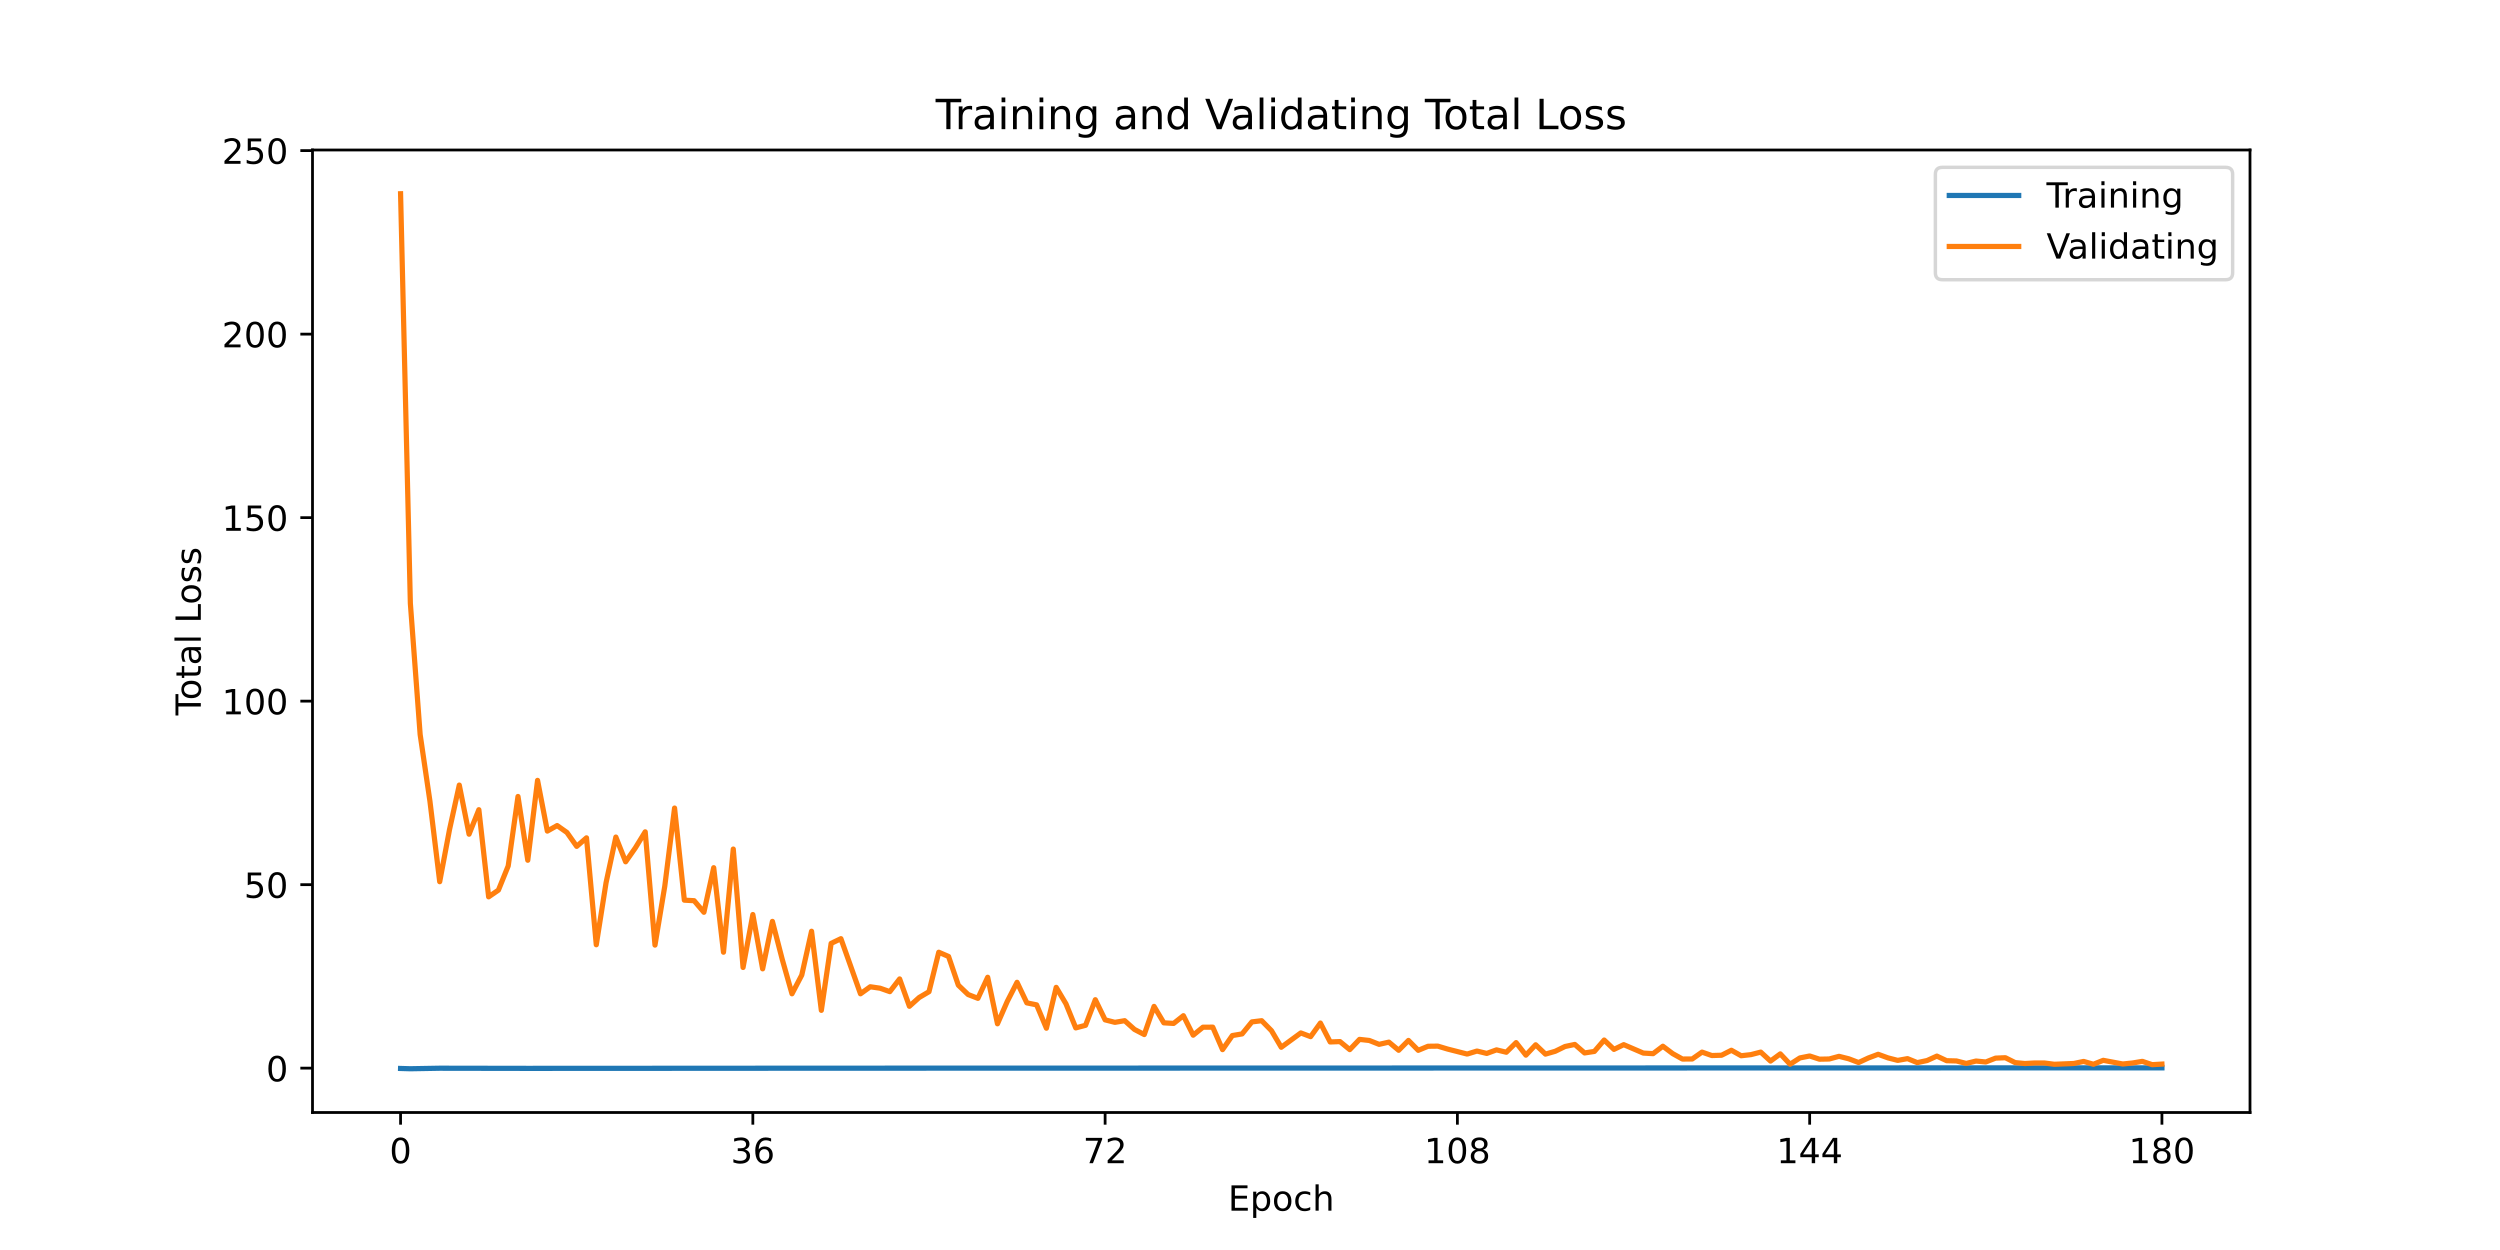
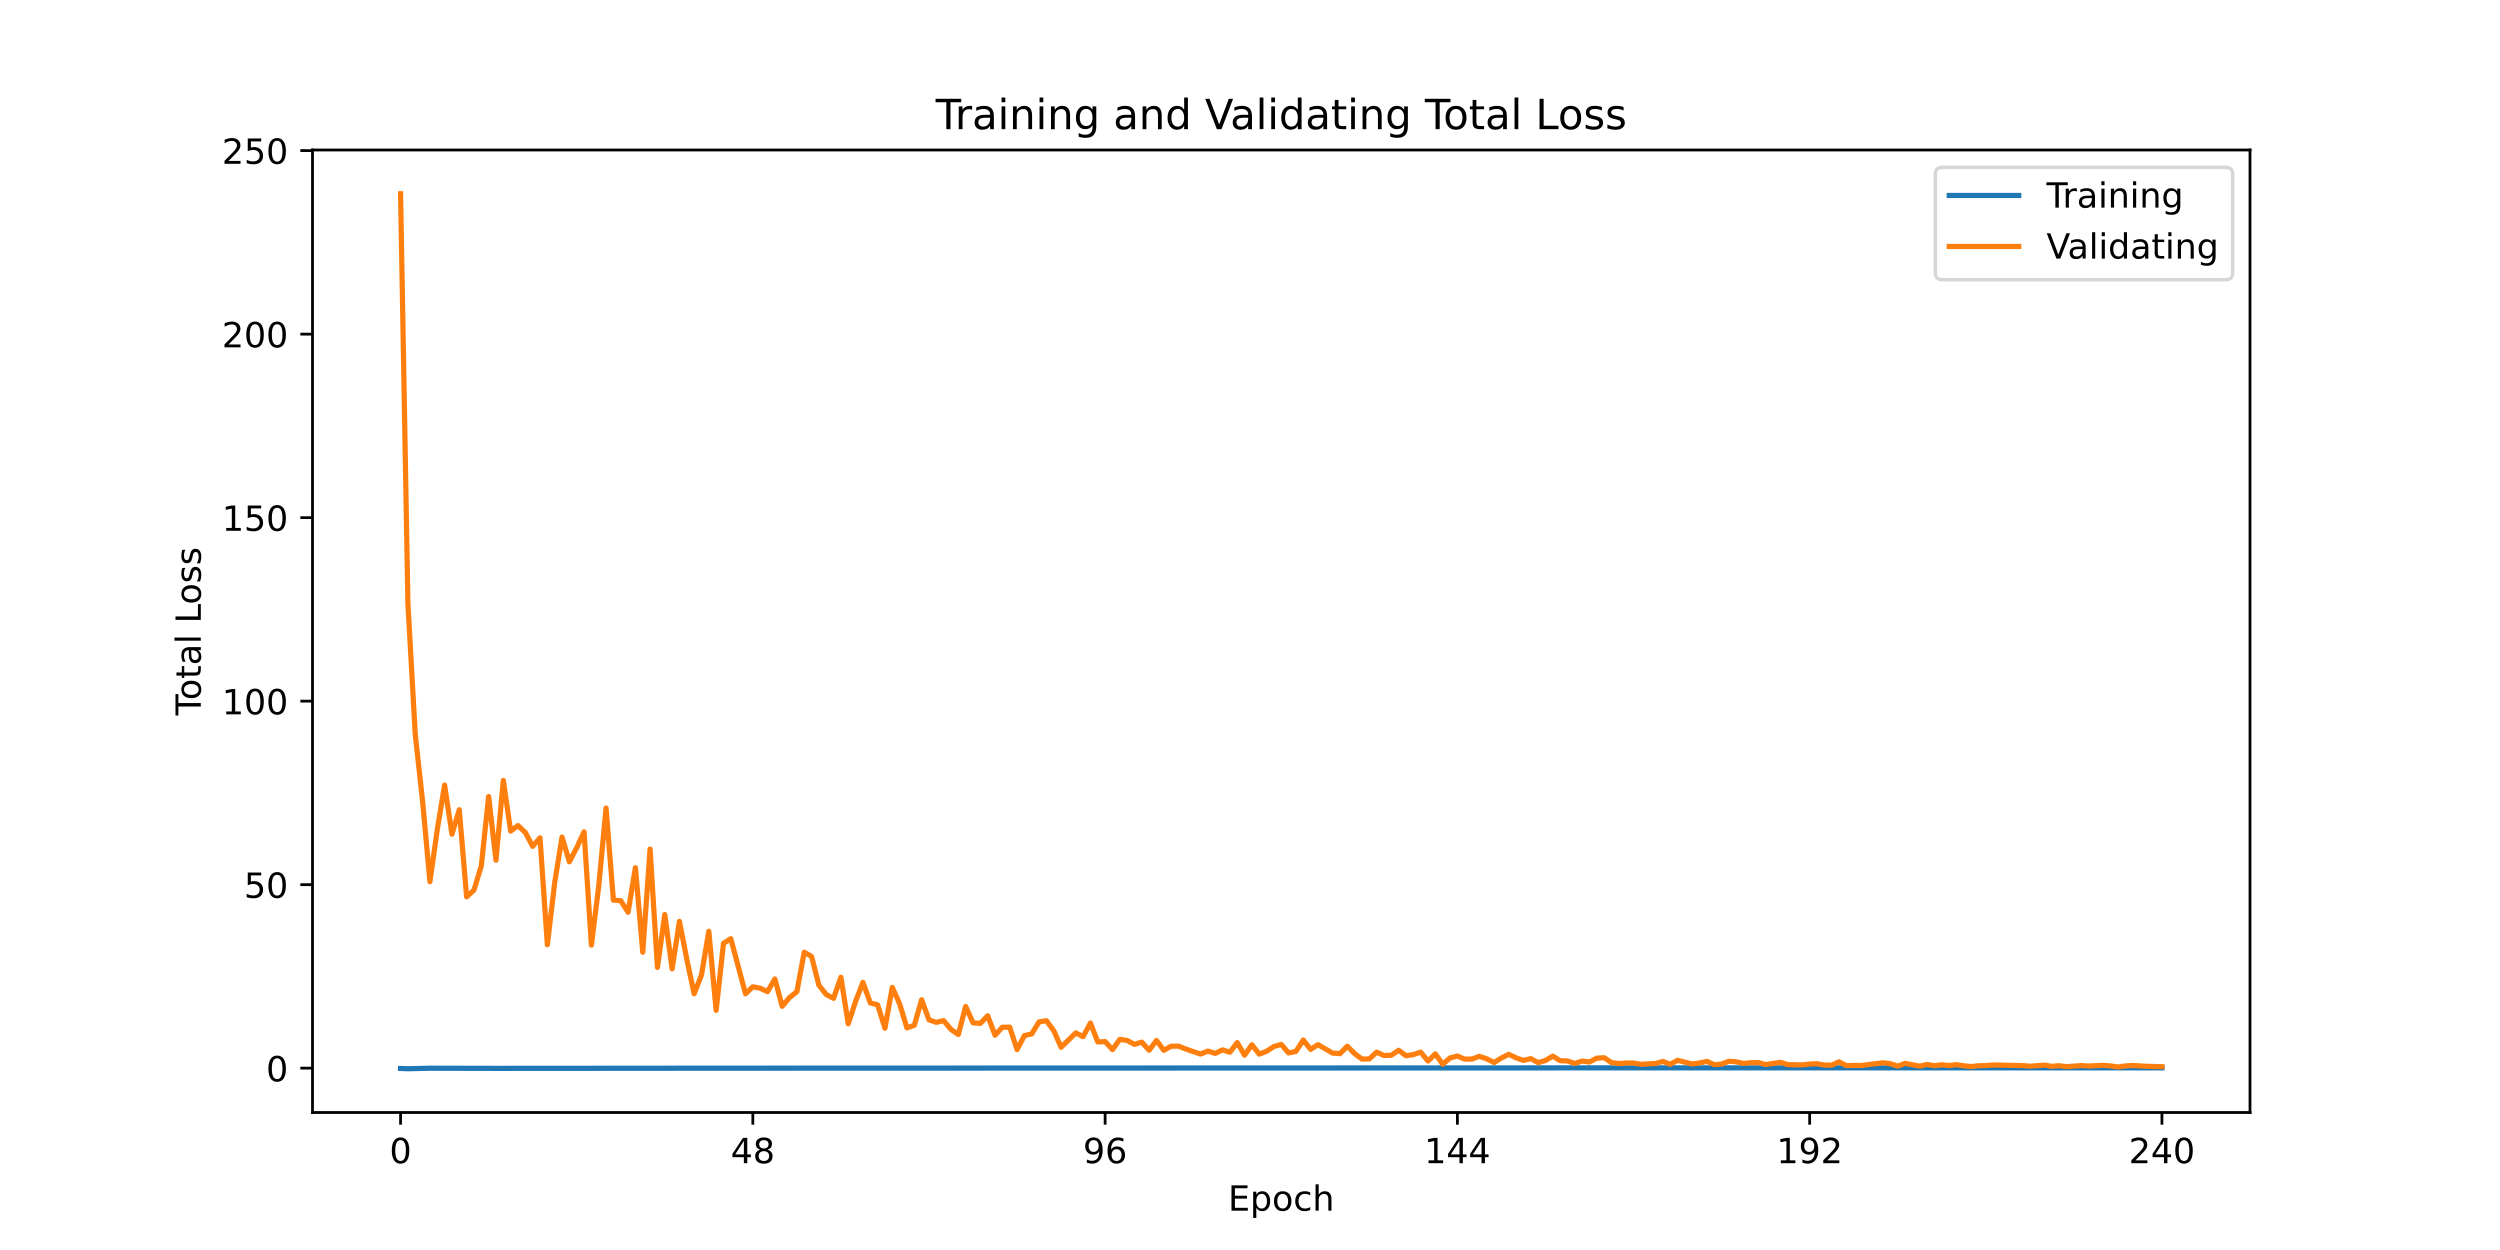
<svg xmlns="http://www.w3.org/2000/svg" xmlns:xlink="http://www.w3.org/1999/xlink" width="720pt" height="360pt" viewBox="0 0 720 360" version="1.1">
  <defs>
    <style type="text/css">*{stroke-linejoin: round; stroke-linecap: butt}</style>
  </defs>
  <g id="figure_1">
    <g id="patch_1">
      <path d="M 0 360  L 720 360  L 720 0  L 0 0  z " style="fill: #ffffff" />
    </g>
    <g id="axes_1">
      <g id="patch_2">
        <path d="M 90 320.4  L 648 320.4  L 648 43.2  L 90 43.2  z " style="fill: #ffffff" />
      </g>
      <g id="matplotlib.axis_1">
        <g id="xtick_1">
          <g id="line2d_1">
            <defs>
-               <path id="mcb77b48386" d="M 0 0  L 0 3.5  " style="stroke: #000000; stroke-width: 0.8" />
+               <path id="m943aab67e3" d="M 0 0  L 0 3.5  " style="stroke: #000000; stroke-width: 0.8" />
            </defs>
            <g>
-               <use xlink:href="#mcb77b48386" x="115.364" y="320.4" style="stroke: #000000; stroke-width: 0.8" />
+               <use xlink:href="#m943aab67e3" x="115.364" y="320.4" style="stroke: #000000; stroke-width: 0.8" />
            </g>
          </g>
          <g id="text_1">
            <g transform="translate(112.1824 334.9984) scale(0.1 -0.1)">
              <defs>
                <path id="DejaVuSans-30" d="M 2034 4250  Q 1547 4250 1301 3770  Q 1056 3291 1056 2328  Q 1056 1369 1301 889  Q 1547 409 2034 409  Q 2525 409 2770 889  Q 3016 1369 3016 2328  Q 3016 3291 2770 3770  Q 2525 4250 2034 4250  z M 2034 4750  Q 2819 4750 3233 4129  Q 3647 3509 3647 2328  Q 3647 1150 3233 529  Q 2819 -91 2034 -91  Q 1250 -91 836 529  Q 422 1150 422 2328  Q 422 3509 836 4129  Q 1250 4750 2034 4750  z " transform="scale(0.015625)" />
              </defs>
              <use xlink:href="#DejaVuSans-30" />
            </g>
          </g>
        </g>
        <g id="xtick_2">
          <g id="line2d_2">
            <g>
-               <use xlink:href="#mcb77b48386" x="216.818" y="320.4" style="stroke: #000000; stroke-width: 0.8" />
+               <use xlink:href="#m943aab67e3" x="216.818" y="320.4" style="stroke: #000000; stroke-width: 0.8" />
            </g>
          </g>
          <g id="text_2">
            <g transform="translate(210.4557 334.9984) scale(0.1 -0.1)">
              <defs>
-                 <path id="DejaVuSans-33" d="M 2597 2516  Q 3050 2419 3304 2112  Q 3559 1806 3559 1356  Q 3559 666 3084 287  Q 2609 -91 1734 -91  Q 1441 -91 1130 -33  Q 819 25 488 141  L 488 750  Q 750 597 1062 519  Q 1375 441 1716 441  Q 2309 441 2620 675  Q 2931 909 2931 1356  Q 2931 1769 2642 2001  Q 2353 2234 1838 2234  L 1294 2234  L 1294 2753  L 1863 2753  Q 2328 2753 2575 2939  Q 2822 3125 2822 3475  Q 2822 3834 2567 4026  Q 2313 4219 1838 4219  Q 1578 4219 1281 4162  Q 984 4106 628 3988  L 628 4550  Q 988 4650 1302 4700  Q 1616 4750 1894 4750  Q 2613 4750 3031 4423  Q 3450 4097 3450 3541  Q 3450 3153 3228 2886  Q 3006 2619 2597 2516  z " transform="scale(0.015625)" />
-                 <path id="DejaVuSans-36" d="M 2113 2584  Q 1688 2584 1439 2293  Q 1191 2003 1191 1497  Q 1191 994 1439 701  Q 1688 409 2113 409  Q 2538 409 2786 701  Q 3034 994 3034 1497  Q 3034 2003 2786 2293  Q 2538 2584 2113 2584  z M 3366 4563  L 3366 3988  Q 3128 4100 2886 4159  Q 2644 4219 2406 4219  Q 1781 4219 1451 3797  Q 1122 3375 1075 2522  Q 1259 2794 1537 2939  Q 1816 3084 2150 3084  Q 2853 3084 3261 2657  Q 3669 2231 3669 1497  Q 3669 778 3244 343  Q 2819 -91 2113 -91  Q 1303 -91 875 529  Q 447 1150 447 2328  Q 447 3434 972 4092  Q 1497 4750 2381 4750  Q 2619 4750 2861 4703  Q 3103 4656 3366 4563  z " transform="scale(0.015625)" />
-               </defs>
-               <use xlink:href="#DejaVuSans-33" />
-               <use xlink:href="#DejaVuSans-36" transform="translate(63.62305 0)" />
+                 <path id="DejaVuSans-34" d="M 2419 4116  L 825 1625  L 2419 1625  L 2419 4116  z M 2253 4666  L 3047 4666  L 3047 1625  L 3713 1625  L 3713 1100  L 3047 1100  L 3047 0  L 2419 0  L 2419 1100  L 313 1100  L 313 1709  L 2253 4666  z " transform="scale(0.015625)" />
+                 <path id="DejaVuSans-38" d="M 2034 2216  Q 1584 2216 1326 1975  Q 1069 1734 1069 1313  Q 1069 891 1326 650  Q 1584 409 2034 409  Q 2484 409 2743 651  Q 3003 894 3003 1313  Q 3003 1734 2745 1975  Q 2488 2216 2034 2216  z M 1403 2484  Q 997 2584 770 2862  Q 544 3141 544 3541  Q 544 4100 942 4425  Q 1341 4750 2034 4750  Q 2731 4750 3128 4425  Q 3525 4100 3525 3541  Q 3525 3141 3298 2862  Q 3072 2584 2669 2484  Q 3125 2378 3379 2068  Q 3634 1759 3634 1313  Q 3634 634 3220 271  Q 2806 -91 2034 -91  Q 1263 -91 848 271  Q 434 634 434 1313  Q 434 1759 690 2068  Q 947 2378 1403 2484  z M 1172 3481  Q 1172 3119 1398 2916  Q 1625 2713 2034 2713  Q 2441 2713 2670 2916  Q 2900 3119 2900 3481  Q 2900 3844 2670 4047  Q 2441 4250 2034 4250  Q 1625 4250 1398 4047  Q 1172 3844 1172 3481  z " transform="scale(0.015625)" />
+               </defs>
+               <use xlink:href="#DejaVuSans-34" />
+               <use xlink:href="#DejaVuSans-38" transform="translate(63.62305 0)" />
            </g>
          </g>
        </g>
        <g id="xtick_3">
          <g id="line2d_3">
            <g>
-               <use xlink:href="#mcb77b48386" x="318.273" y="320.4" style="stroke: #000000; stroke-width: 0.8" />
+               <use xlink:href="#m943aab67e3" x="318.273" y="320.4" style="stroke: #000000; stroke-width: 0.8" />
            </g>
          </g>
          <g id="text_3">
            <g transform="translate(311.9102 334.9984) scale(0.1 -0.1)">
              <defs>
-                 <path id="DejaVuSans-37" d="M 525 4666  L 3525 4666  L 3525 4397  L 1831 0  L 1172 0  L 2766 4134  L 525 4134  L 525 4666  z " transform="scale(0.015625)" />
-                 <path id="DejaVuSans-32" d="M 1228 531  L 3431 531  L 3431 0  L 469 0  L 469 531  Q 828 903 1448 1529  Q 2069 2156 2228 2338  Q 2531 2678 2651 2914  Q 2772 3150 2772 3378  Q 2772 3750 2511 3984  Q 2250 4219 1831 4219  Q 1534 4219 1204 4116  Q 875 4013 500 3803  L 500 4441  Q 881 4594 1212 4672  Q 1544 4750 1819 4750  Q 2544 4750 2975 4387  Q 3406 4025 3406 3419  Q 3406 3131 3298 2873  Q 3191 2616 2906 2266  Q 2828 2175 2409 1742  Q 1991 1309 1228 531  z " transform="scale(0.015625)" />
-               </defs>
-               <use xlink:href="#DejaVuSans-37" />
-               <use xlink:href="#DejaVuSans-32" transform="translate(63.62305 0)" />
+                 <path id="DejaVuSans-39" d="M 703 97  L 703 672  Q 941 559 1184 500  Q 1428 441 1663 441  Q 2288 441 2617 861  Q 2947 1281 2994 2138  Q 2813 1869 2534 1725  Q 2256 1581 1919 1581  Q 1219 1581 811 2004  Q 403 2428 403 3163  Q 403 3881 828 4315  Q 1253 4750 1959 4750  Q 2769 4750 3195 4129  Q 3622 3509 3622 2328  Q 3622 1225 3098 567  Q 2575 -91 1691 -91  Q 1453 -91 1209 -44  Q 966 3 703 97  z M 1959 2075  Q 2384 2075 2632 2365  Q 2881 2656 2881 3163  Q 2881 3666 2632 3958  Q 2384 4250 1959 4250  Q 1534 4250 1286 3958  Q 1038 3666 1038 3163  Q 1038 2656 1286 2365  Q 1534 2075 1959 2075  z " transform="scale(0.015625)" />
+                 <path id="DejaVuSans-36" d="M 2113 2584  Q 1688 2584 1439 2293  Q 1191 2003 1191 1497  Q 1191 994 1439 701  Q 1688 409 2113 409  Q 2538 409 2786 701  Q 3034 994 3034 1497  Q 3034 2003 2786 2293  Q 2538 2584 2113 2584  z M 3366 4563  L 3366 3988  Q 3128 4100 2886 4159  Q 2644 4219 2406 4219  Q 1781 4219 1451 3797  Q 1122 3375 1075 2522  Q 1259 2794 1537 2939  Q 1816 3084 2150 3084  Q 2853 3084 3261 2657  Q 3669 2231 3669 1497  Q 3669 778 3244 343  Q 2819 -91 2113 -91  Q 1303 -91 875 529  Q 447 1150 447 2328  Q 447 3434 972 4092  Q 1497 4750 2381 4750  Q 2619 4750 2861 4703  Q 3103 4656 3366 4563  z " transform="scale(0.015625)" />
+               </defs>
+               <use xlink:href="#DejaVuSans-39" />
+               <use xlink:href="#DejaVuSans-36" transform="translate(63.62305 0)" />
            </g>
          </g>
        </g>
        <g id="xtick_4">
          <g id="line2d_4">
            <g>
-               <use xlink:href="#mcb77b48386" x="419.727" y="320.4" style="stroke: #000000; stroke-width: 0.8" />
+               <use xlink:href="#m943aab67e3" x="419.727" y="320.4" style="stroke: #000000; stroke-width: 0.8" />
            </g>
          </g>
          <g id="text_4">
            <g transform="translate(410.1835 334.9984) scale(0.1 -0.1)">
              <defs>
                <path id="DejaVuSans-31" d="M 794 531  L 1825 531  L 1825 4091  L 703 3866  L 703 4441  L 1819 4666  L 2450 4666  L 2450 531  L 3481 531  L 3481 0  L 794 0  L 794 531  z " transform="scale(0.015625)" />
-                 <path id="DejaVuSans-38" d="M 2034 2216  Q 1584 2216 1326 1975  Q 1069 1734 1069 1313  Q 1069 891 1326 650  Q 1584 409 2034 409  Q 2484 409 2743 651  Q 3003 894 3003 1313  Q 3003 1734 2745 1975  Q 2488 2216 2034 2216  z M 1403 2484  Q 997 2584 770 2862  Q 544 3141 544 3541  Q 544 4100 942 4425  Q 1341 4750 2034 4750  Q 2731 4750 3128 4425  Q 3525 4100 3525 3541  Q 3525 3141 3298 2862  Q 3072 2584 2669 2484  Q 3125 2378 3379 2068  Q 3634 1759 3634 1313  Q 3634 634 3220 271  Q 2806 -91 2034 -91  Q 1263 -91 848 271  Q 434 634 434 1313  Q 434 1759 690 2068  Q 947 2378 1403 2484  z M 1172 3481  Q 1172 3119 1398 2916  Q 1625 2713 2034 2713  Q 2441 2713 2670 2916  Q 2900 3119 2900 3481  Q 2900 3844 2670 4047  Q 2441 4250 2034 4250  Q 1625 4250 1398 4047  Q 1172 3844 1172 3481  z " transform="scale(0.015625)" />
-               </defs>
-               <use xlink:href="#DejaVuSans-31" />
-               <use xlink:href="#DejaVuSans-30" transform="translate(63.62305 0)" />
-               <use xlink:href="#DejaVuSans-38" transform="translate(127.2461 0)" />
-             </g>
-           </g>
-         </g>
-         <g id="xtick_5">
-           <g id="line2d_5">
-             <g>
-               <use xlink:href="#mcb77b48386" x="521.182" y="320.4" style="stroke: #000000; stroke-width: 0.8" />
-             </g>
-           </g>
-           <g id="text_5">
-             <g transform="translate(511.6381 334.9984) scale(0.1 -0.1)">
-               <defs>
-                 <path id="DejaVuSans-34" d="M 2419 4116  L 825 1625  L 2419 1625  L 2419 4116  z M 2253 4666  L 3047 4666  L 3047 1625  L 3713 1625  L 3713 1100  L 3047 1100  L 3047 0  L 2419 0  L 2419 1100  L 313 1100  L 313 1709  L 2253 4666  z " transform="scale(0.015625)" />
              </defs>
              <use xlink:href="#DejaVuSans-31" />
              <use xlink:href="#DejaVuSans-34" transform="translate(63.62305 0)" />
              <use xlink:href="#DejaVuSans-34" transform="translate(127.2461 0)" />
            </g>
          </g>
        </g>
+         <g id="xtick_5">
+           <g id="line2d_5">
+             <g>
+               <use xlink:href="#m943aab67e3" x="521.182" y="320.4" style="stroke: #000000; stroke-width: 0.8" />
+             </g>
+           </g>
+           <g id="text_5">
+             <g transform="translate(511.6381 334.9984) scale(0.1 -0.1)">
+               <defs>
+                 <path id="DejaVuSans-32" d="M 1228 531  L 3431 531  L 3431 0  L 469 0  L 469 531  Q 828 903 1448 1529  Q 2069 2156 2228 2338  Q 2531 2678 2651 2914  Q 2772 3150 2772 3378  Q 2772 3750 2511 3984  Q 2250 4219 1831 4219  Q 1534 4219 1204 4116  Q 875 4013 500 3803  L 500 4441  Q 881 4594 1212 4672  Q 1544 4750 1819 4750  Q 2544 4750 2975 4387  Q 3406 4025 3406 3419  Q 3406 3131 3298 2873  Q 3191 2616 2906 2266  Q 2828 2175 2409 1742  Q 1991 1309 1228 531  z " transform="scale(0.015625)" />
+               </defs>
+               <use xlink:href="#DejaVuSans-31" />
+               <use xlink:href="#DejaVuSans-39" transform="translate(63.62305 0)" />
+               <use xlink:href="#DejaVuSans-32" transform="translate(127.2461 0)" />
+             </g>
+           </g>
+         </g>
        <g id="xtick_6">
          <g id="line2d_6">
            <g>
-               <use xlink:href="#mcb77b48386" x="622.636" y="320.4" style="stroke: #000000; stroke-width: 0.8" />
+               <use xlink:href="#m943aab67e3" x="622.636" y="320.4" style="stroke: #000000; stroke-width: 0.8" />
            </g>
          </g>
          <g id="text_6">
            <g transform="translate(613.0926 334.9984) scale(0.1 -0.1)">
-               <use xlink:href="#DejaVuSans-31" />
-               <use xlink:href="#DejaVuSans-38" transform="translate(63.62305 0)" />
+               <use xlink:href="#DejaVuSans-32" />
+               <use xlink:href="#DejaVuSans-34" transform="translate(63.62305 0)" />
              <use xlink:href="#DejaVuSans-30" transform="translate(127.2461 0)" />
            </g>
          </g>
        </g>
        <g id="text_7">
          <g transform="translate(353.6891 348.6766) scale(0.1 -0.1)">
            <defs>
              <path id="DejaVuSans-45" d="M 628 4666  L 3578 4666  L 3578 4134  L 1259 4134  L 1259 2753  L 3481 2753  L 3481 2222  L 1259 2222  L 1259 531  L 3634 531  L 3634 0  L 628 0  L 628 4666  z " transform="scale(0.015625)" />
              <path id="DejaVuSans-70" d="M 1159 525  L 1159 -1331  L 581 -1331  L 581 3500  L 1159 3500  L 1159 2969  Q 1341 3281 1617 3432  Q 1894 3584 2278 3584  Q 2916 3584 3314 3078  Q 3713 2572 3713 1747  Q 3713 922 3314 415  Q 2916 -91 2278 -91  Q 1894 -91 1617 61  Q 1341 213 1159 525  z M 3116 1747  Q 3116 2381 2855 2742  Q 2594 3103 2138 3103  Q 1681 3103 1420 2742  Q 1159 2381 1159 1747  Q 1159 1113 1420 752  Q 1681 391 2138 391  Q 2594 391 2855 752  Q 3116 1113 3116 1747  z " transform="scale(0.015625)" />
              <path id="DejaVuSans-6f" d="M 1959 3097  Q 1497 3097 1228 2736  Q 959 2375 959 1747  Q 959 1119 1226 758  Q 1494 397 1959 397  Q 2419 397 2687 759  Q 2956 1122 2956 1747  Q 2956 2369 2687 2733  Q 2419 3097 1959 3097  z M 1959 3584  Q 2709 3584 3137 3096  Q 3566 2609 3566 1747  Q 3566 888 3137 398  Q 2709 -91 1959 -91  Q 1206 -91 779 398  Q 353 888 353 1747  Q 353 2609 779 3096  Q 1206 3584 1959 3584  z " transform="scale(0.015625)" />
              <path id="DejaVuSans-63" d="M 3122 3366  L 3122 2828  Q 2878 2963 2633 3030  Q 2388 3097 2138 3097  Q 1578 3097 1268 2742  Q 959 2388 959 1747  Q 959 1106 1268 751  Q 1578 397 2138 397  Q 2388 397 2633 464  Q 2878 531 3122 666  L 3122 134  Q 2881 22 2623 -34  Q 2366 -91 2075 -91  Q 1284 -91 818 406  Q 353 903 353 1747  Q 353 2603 823 3093  Q 1294 3584 2113 3584  Q 2378 3584 2631 3529  Q 2884 3475 3122 3366  z " transform="scale(0.015625)" />
              <path id="DejaVuSans-68" d="M 3513 2113  L 3513 0  L 2938 0  L 2938 2094  Q 2938 2591 2744 2837  Q 2550 3084 2163 3084  Q 1697 3084 1428 2787  Q 1159 2491 1159 1978  L 1159 0  L 581 0  L 581 4863  L 1159 4863  L 1159 2956  Q 1366 3272 1645 3428  Q 1925 3584 2291 3584  Q 2894 3584 3203 3211  Q 3513 2838 3513 2113  z " transform="scale(0.015625)" />
            </defs>
            <use xlink:href="#DejaVuSans-45" />
            <use xlink:href="#DejaVuSans-70" transform="translate(63.18359 0)" />
            <use xlink:href="#DejaVuSans-6f" transform="translate(126.6602 0)" />
            <use xlink:href="#DejaVuSans-63" transform="translate(187.8418 0)" />
            <use xlink:href="#DejaVuSans-68" transform="translate(242.8223 0)" />
          </g>
        </g>
      </g>
      <g id="matplotlib.axis_2">
        <g id="ytick_1">
          <g id="line2d_7">
            <defs>
-               <path id="md0d3891fee" d="M 0 0  L -3.5 0  " style="stroke: #000000; stroke-width: 0.8" />
+               <path id="m6f720adba1" d="M 0 0  L -3.5 0  " style="stroke: #000000; stroke-width: 0.8" />
            </defs>
            <g>
-               <use xlink:href="#md0d3891fee" x="90" y="307.629" style="stroke: #000000; stroke-width: 0.8" />
+               <use xlink:href="#m6f720adba1" x="90" y="307.629" style="stroke: #000000; stroke-width: 0.8" />
            </g>
          </g>
          <g id="text_8">
            <g transform="translate(76.6375 311.4282) scale(0.1 -0.1)">
              <use xlink:href="#DejaVuSans-30" />
            </g>
          </g>
        </g>
        <g id="ytick_2">
          <g id="line2d_8">
            <g>
-               <use xlink:href="#md0d3891fee" x="90" y="254.779" style="stroke: #000000; stroke-width: 0.8" />
+               <use xlink:href="#m6f720adba1" x="90" y="254.779" style="stroke: #000000; stroke-width: 0.8" />
            </g>
          </g>
          <g id="text_9">
            <g transform="translate(70.275 258.5778) scale(0.1 -0.1)">
              <defs>
                <path id="DejaVuSans-35" d="M 691 4666  L 3169 4666  L 3169 4134  L 1269 4134  L 1269 2991  Q 1406 3038 1543 3061  Q 1681 3084 1819 3084  Q 2600 3084 3056 2656  Q 3513 2228 3513 1497  Q 3513 744 3044 326  Q 2575 -91 1722 -91  Q 1428 -91 1123 -41  Q 819 9 494 109  L 494 744  Q 775 591 1075 516  Q 1375 441 1709 441  Q 2250 441 2565 725  Q 2881 1009 2881 1497  Q 2881 1984 2565 2268  Q 2250 2553 1709 2553  Q 1456 2553 1204 2497  Q 953 2441 691 2322  L 691 4666  z " transform="scale(0.015625)" />
              </defs>
              <use xlink:href="#DejaVuSans-35" />
              <use xlink:href="#DejaVuSans-30" transform="translate(63.62305 0)" />
            </g>
          </g>
        </g>
        <g id="ytick_3">
          <g id="line2d_9">
            <g>
-               <use xlink:href="#md0d3891fee" x="90" y="201.928" style="stroke: #000000; stroke-width: 0.8" />
+               <use xlink:href="#m6f720adba1" x="90" y="201.928" style="stroke: #000000; stroke-width: 0.8" />
            </g>
          </g>
          <g id="text_10">
            <g transform="translate(63.9125 205.7275) scale(0.1 -0.1)">
              <use xlink:href="#DejaVuSans-31" />
              <use xlink:href="#DejaVuSans-30" transform="translate(63.62305 0)" />
              <use xlink:href="#DejaVuSans-30" transform="translate(127.2461 0)" />
            </g>
          </g>
        </g>
        <g id="ytick_4">
          <g id="line2d_10">
            <g>
-               <use xlink:href="#md0d3891fee" x="90" y="149.078" style="stroke: #000000; stroke-width: 0.8" />
+               <use xlink:href="#m6f720adba1" x="90" y="149.078" style="stroke: #000000; stroke-width: 0.8" />
            </g>
          </g>
          <g id="text_11">
            <g transform="translate(63.9125 152.8771) scale(0.1 -0.1)">
              <use xlink:href="#DejaVuSans-31" />
              <use xlink:href="#DejaVuSans-35" transform="translate(63.62305 0)" />
              <use xlink:href="#DejaVuSans-30" transform="translate(127.2461 0)" />
            </g>
          </g>
        </g>
        <g id="ytick_5">
          <g id="line2d_11">
            <g>
-               <use xlink:href="#md0d3891fee" x="90" y="96.228" style="stroke: #000000; stroke-width: 0.8" />
+               <use xlink:href="#m6f720adba1" x="90" y="96.228" style="stroke: #000000; stroke-width: 0.8" />
            </g>
          </g>
          <g id="text_12">
            <g transform="translate(63.9125 100.0268) scale(0.1 -0.1)">
              <use xlink:href="#DejaVuSans-32" />
              <use xlink:href="#DejaVuSans-30" transform="translate(63.62305 0)" />
              <use xlink:href="#DejaVuSans-30" transform="translate(127.2461 0)" />
            </g>
          </g>
        </g>
        <g id="ytick_6">
          <g id="line2d_12">
            <g>
-               <use xlink:href="#md0d3891fee" x="90" y="43.377" style="stroke: #000000; stroke-width: 0.8" />
+               <use xlink:href="#m6f720adba1" x="90" y="43.377" style="stroke: #000000; stroke-width: 0.8" />
            </g>
          </g>
          <g id="text_13">
            <g transform="translate(63.9125 47.17643) scale(0.1 -0.1)">
              <use xlink:href="#DejaVuSans-32" />
              <use xlink:href="#DejaVuSans-35" transform="translate(63.62305 0)" />
              <use xlink:href="#DejaVuSans-30" transform="translate(127.2461 0)" />
            </g>
          </g>
        </g>
        <g id="text_14">
          <g transform="translate(57.83281 206.0328) rotate(-90) scale(0.1 -0.1)">
            <defs>
              <path id="DejaVuSans-54" d="M -19 4666  L 3928 4666  L 3928 4134  L 2272 4134  L 2272 0  L 1638 0  L 1638 4134  L -19 4134  L -19 4666  z " transform="scale(0.015625)" />
              <path id="DejaVuSans-74" d="M 1172 4494  L 1172 3500  L 2356 3500  L 2356 3053  L 1172 3053  L 1172 1153  Q 1172 725 1289 603  Q 1406 481 1766 481  L 2356 481  L 2356 0  L 1766 0  Q 1100 0 847 248  Q 594 497 594 1153  L 594 3053  L 172 3053  L 172 3500  L 594 3500  L 594 4494  L 1172 4494  z " transform="scale(0.015625)" />
              <path id="DejaVuSans-61" d="M 2194 1759  Q 1497 1759 1228 1600  Q 959 1441 959 1056  Q 959 750 1161 570  Q 1363 391 1709 391  Q 2188 391 2477 730  Q 2766 1069 2766 1631  L 2766 1759  L 2194 1759  z M 3341 1997  L 3341 0  L 2766 0  L 2766 531  Q 2569 213 2275 61  Q 1981 -91 1556 -91  Q 1019 -91 701 211  Q 384 513 384 1019  Q 384 1609 779 1909  Q 1175 2209 1959 2209  L 2766 2209  L 2766 2266  Q 2766 2663 2505 2880  Q 2244 3097 1772 3097  Q 1472 3097 1187 3025  Q 903 2953 641 2809  L 641 3341  Q 956 3463 1253 3523  Q 1550 3584 1831 3584  Q 2591 3584 2966 3190  Q 3341 2797 3341 1997  z " transform="scale(0.015625)" />
              <path id="DejaVuSans-6c" d="M 603 4863  L 1178 4863  L 1178 0  L 603 0  L 603 4863  z " transform="scale(0.015625)" />
              <path id="DejaVuSans-20" transform="scale(0.015625)" />
              <path id="DejaVuSans-4c" d="M 628 4666  L 1259 4666  L 1259 531  L 3531 531  L 3531 0  L 628 0  L 628 4666  z " transform="scale(0.015625)" />
              <path id="DejaVuSans-73" d="M 2834 3397  L 2834 2853  Q 2591 2978 2328 3040  Q 2066 3103 1784 3103  Q 1356 3103 1142 2972  Q 928 2841 928 2578  Q 928 2378 1081 2264  Q 1234 2150 1697 2047  L 1894 2003  Q 2506 1872 2764 1633  Q 3022 1394 3022 966  Q 3022 478 2636 193  Q 2250 -91 1575 -91  Q 1294 -91 989 -36  Q 684 19 347 128  L 347 722  Q 666 556 975 473  Q 1284 391 1588 391  Q 1994 391 2212 530  Q 2431 669 2431 922  Q 2431 1156 2273 1281  Q 2116 1406 1581 1522  L 1381 1569  Q 847 1681 609 1914  Q 372 2147 372 2553  Q 372 3047 722 3315  Q 1072 3584 1716 3584  Q 2034 3584 2315 3537  Q 2597 3491 2834 3397  z " transform="scale(0.015625)" />
            </defs>
            <use xlink:href="#DejaVuSans-54" />
            <use xlink:href="#DejaVuSans-6f" transform="translate(44.08398 0)" />
            <use xlink:href="#DejaVuSans-74" transform="translate(105.2656 0)" />
            <use xlink:href="#DejaVuSans-61" transform="translate(144.4746 0)" />
            <use xlink:href="#DejaVuSans-6c" transform="translate(205.7539 0)" />
            <use xlink:href="#DejaVuSans-20" transform="translate(233.5371 0)" />
            <use xlink:href="#DejaVuSans-4c" transform="translate(265.3242 0)" />
            <use xlink:href="#DejaVuSans-6f" transform="translate(319.2871 0)" />
            <use xlink:href="#DejaVuSans-73" transform="translate(380.4688 0)" />
            <use xlink:href="#DejaVuSans-73" transform="translate(432.5684 0)" />
          </g>
        </g>
      </g>
      <g id="line2d_13">
-         <path d="M 115.364 307.718  L 118.182 307.8  L 126.636 307.648  L 152 307.692  L 208.364 307.66  L 233.727 307.639  L 588.818 307.546  L 622.636 307.544  L 622.636 307.544  " clip-path="url(#p78292b2670)" style="fill: none; stroke: #1f77b4; stroke-width: 1.5; stroke-linecap: square" />
+         <path d="M 115.364 307.718  L 117.477 307.8  L 123.818 307.648  L 142.841 307.692  L 185.114 307.66  L 204.136 307.639  L 470.455 307.546  L 622.636 307.535  L 622.636 307.535  " clip-path="url(#p9fbce64c9c)" style="fill: none; stroke: #1f77b4; stroke-width: 1.5; stroke-linecap: square" />
      </g>
      <g id="line2d_14">
-         <path d="M 115.364 55.8  L 118.182 173.754  L 121 211.531  L 123.818 230.725  L 126.636 253.926  L 129.455 238.948  L 132.273 226.106  L 135.091 240.247  L 137.909 233.198  L 140.727 258.289  L 143.545 256.351  L 146.364 249.388  L 149.182 229.389  L 152 247.749  L 154.818 224.749  L 157.636 239.349  L 160.455 237.761  L 163.273 239.75  L 166.091 243.751  L 168.909 241.299  L 171.727 272.085  L 174.545 254.22  L 177.364 241.077  L 180.182 248.194  L 183 244.161  L 185.818 239.57  L 188.636 272.187  L 191.455 255.222  L 194.273 232.723  L 197.091 259.247  L 199.909 259.403  L 202.727 262.732  L 205.545 249.9  L 208.364 274.233  L 211.182 244.533  L 214 278.623  L 216.818 263.391  L 219.636 279.023  L 222.455 265.363  L 225.273 276.259  L 228.091 286.209  L 230.909 280.82  L 233.727 268.202  L 236.545 290.979  L 239.364 271.696  L 242.182 270.342  L 247.818 286.212  L 250.636 284.188  L 253.455 284.603  L 256.273 285.591  L 259.091 281.934  L 261.909 289.808  L 264.727 287.278  L 267.545 285.616  L 270.364 274.245  L 273.182 275.463  L 276 283.729  L 278.818 286.425  L 281.636 287.522  L 284.455 281.456  L 287.273 294.852  L 290.091 288.409  L 292.909 282.907  L 295.727 288.825  L 298.545 289.398  L 301.364 296.122  L 304.182 284.363  L 307 289.106  L 309.818 296.034  L 312.636 295.288  L 315.455 287.919  L 318.273 293.717  L 321.091 294.434  L 323.909 293.957  L 326.727 296.474  L 329.545 297.947  L 332.364 289.847  L 335.182 294.574  L 338 294.746  L 340.818 292.523  L 343.636 298.129  L 346.455 295.834  L 349.273 295.822  L 352.091 302.292  L 354.909 298.239  L 357.727 297.765  L 360.545 294.308  L 363.364 293.964  L 366.182 296.829  L 369 301.611  L 374.636 297.487  L 377.455 298.553  L 380.273 294.638  L 383.091 300.085  L 385.909 299.975  L 388.727 302.289  L 391.545 299.342  L 394.364 299.657  L 397.182 300.771  L 400 300.135  L 402.818 302.48  L 405.636 299.646  L 408.455 302.492  L 411.273 301.325  L 414.091 301.286  L 416.909 302.131  L 422.545 303.569  L 425.364 302.701  L 428.182 303.387  L 431 302.363  L 433.818 303.045  L 436.636 300.274  L 439.455 303.881  L 442.273 300.902  L 445.091 303.585  L 447.909 302.769  L 450.727 301.393  L 453.545 300.799  L 456.364 303.248  L 459.182 302.812  L 462 299.533  L 464.818 302.222  L 467.636 300.863  L 473.273 303.287  L 476.091 303.451  L 478.909 301.314  L 481.727 303.438  L 484.545 305.006  L 487.364 304.986  L 490.182 303.006  L 493 303.993  L 495.818 303.907  L 498.636 302.476  L 501.455 304.054  L 504.273 303.733  L 507.091 303.007  L 509.909 305.588  L 512.727 303.52  L 515.545 306.501  L 518.364 304.685  L 521.182 304.123  L 524 305.047  L 526.818 304.991  L 529.636 304.224  L 532.455 304.937  L 535.273 306.01  L 538.091 304.697  L 540.909 303.636  L 543.727 304.667  L 546.545 305.394  L 549.364 304.887  L 552.182 306.037  L 555 305.434  L 557.818 304.158  L 560.636 305.484  L 563.455 305.555  L 566.273 306.27  L 569.091 305.581  L 571.909 305.851  L 574.727 304.743  L 577.545 304.624  L 580.364 306.029  L 583.182 306.297  L 586 306.138  L 588.818 306.147  L 591.636 306.514  L 597.273 306.282  L 600.091 305.693  L 602.909 306.508  L 605.727 305.376  L 611.364 306.431  L 614.182 306.139  L 617 305.671  L 619.818 306.624  L 622.636 306.459  L 622.636 306.459  " clip-path="url(#p78292b2670)" style="fill: none; stroke: #ff7f0e; stroke-width: 1.5; stroke-linecap: square" />
+         <path d="M 115.364 55.8  L 117.477 173.754  L 119.591 211.531  L 121.705 230.725  L 123.818 253.926  L 125.932 238.948  L 128.045 226.106  L 130.159 240.247  L 132.273 233.198  L 134.386 258.289  L 136.5 256.351  L 138.614 249.388  L 140.727 229.389  L 142.841 247.749  L 144.955 224.749  L 147.068 239.349  L 149.182 237.761  L 151.295 239.75  L 153.409 243.751  L 155.523 241.299  L 157.636 272.085  L 159.75 254.22  L 161.864 241.077  L 163.977 248.194  L 166.091 244.161  L 168.205 239.57  L 170.318 272.187  L 172.432 255.222  L 174.545 232.723  L 176.659 259.247  L 178.773 259.403  L 180.886 262.732  L 183 249.9  L 185.114 274.233  L 187.227 244.533  L 189.341 278.623  L 191.455 263.391  L 193.568 279.023  L 195.682 265.363  L 197.795 276.259  L 199.909 286.209  L 202.023 280.82  L 204.136 268.202  L 206.25 290.979  L 208.364 271.696  L 210.477 270.342  L 214.705 286.212  L 216.818 284.188  L 218.932 284.603  L 221.045 285.591  L 223.159 281.934  L 225.273 289.808  L 227.386 287.278  L 229.5 285.616  L 231.614 274.245  L 233.727 275.463  L 235.841 283.729  L 237.955 286.425  L 240.068 287.522  L 242.182 281.456  L 244.295 294.852  L 246.409 288.409  L 248.523 282.907  L 250.636 288.825  L 252.75 289.398  L 254.864 296.122  L 256.977 284.363  L 259.091 289.106  L 261.205 296.034  L 263.318 295.288  L 265.432 287.919  L 267.545 293.717  L 269.659 294.434  L 271.773 293.957  L 273.886 296.474  L 276 297.947  L 278.114 289.847  L 280.227 294.574  L 282.341 294.746  L 284.455 292.523  L 286.568 298.129  L 288.682 295.834  L 290.795 295.822  L 292.909 302.292  L 295.023 298.239  L 297.136 297.765  L 299.25 294.308  L 301.364 293.964  L 303.477 296.829  L 305.591 301.611  L 309.818 297.487  L 311.932 298.553  L 314.045 294.638  L 316.159 300.085  L 318.273 299.975  L 320.386 302.289  L 322.5 299.342  L 324.614 299.657  L 326.727 300.771  L 328.841 300.135  L 330.955 302.48  L 333.068 299.646  L 335.182 302.492  L 337.295 301.325  L 339.409 301.286  L 341.523 302.131  L 345.75 303.569  L 347.864 302.701  L 349.977 303.387  L 352.091 302.363  L 354.205 303.045  L 356.318 300.274  L 358.432 303.881  L 360.545 300.902  L 362.659 303.585  L 364.773 302.769  L 366.886 301.393  L 369 300.799  L 371.114 303.248  L 373.227 302.812  L 375.341 299.533  L 377.455 302.222  L 379.568 300.863  L 383.795 303.287  L 385.909 303.451  L 388.023 301.314  L 390.136 303.438  L 392.25 305.006  L 394.364 304.986  L 396.477 303.006  L 398.591 303.993  L 400.705 303.907  L 402.818 302.476  L 404.932 304.054  L 407.045 303.733  L 409.159 303.007  L 411.273 305.588  L 413.386 303.52  L 415.5 306.501  L 417.614 304.685  L 419.727 304.123  L 421.841 305.047  L 423.955 304.991  L 426.068 304.224  L 428.182 304.937  L 430.295 306.01  L 432.409 304.697  L 434.523 303.636  L 436.636 304.667  L 438.75 305.394  L 440.864 304.887  L 442.977 306.037  L 445.091 305.434  L 447.205 304.158  L 449.318 305.484  L 451.432 305.555  L 453.545 306.27  L 455.659 305.581  L 457.773 305.851  L 459.886 304.743  L 462 304.624  L 464.114 306.029  L 466.227 306.297  L 468.341 306.138  L 470.455 306.147  L 472.568 306.514  L 476.795 306.282  L 478.909 305.693  L 481.023 306.508  L 483.136 305.376  L 487.364 306.431  L 489.477 306.139  L 491.591 305.671  L 493.705 306.624  L 495.818 306.459  L 497.932 305.631  L 500.045 305.807  L 502.159 306.275  L 504.273 306.059  L 506.386 306.029  L 508.5 306.592  L 512.727 305.956  L 514.841 306.607  L 519.068 306.696  L 521.182 306.44  L 523.295 306.346  L 525.409 306.734  L 527.523 306.764  L 529.636 305.806  L 531.75 306.913  L 533.864 306.834  L 535.977 306.873  L 542.318 306.082  L 544.432 306.355  L 546.545 307.049  L 548.659 306.247  L 552.886 307.056  L 555 306.562  L 557.114 306.921  L 559.227 306.657  L 561.341 306.878  L 563.455 306.625  L 565.568 306.95  L 567.682 307.16  L 569.795 306.94  L 571.909 306.885  L 574.023 306.713  L 582.477 306.894  L 584.591 307.065  L 588.818 306.764  L 590.932 307.104  L 593.045 306.924  L 595.159 307.203  L 599.386 306.884  L 601.5 307.017  L 605.727 306.815  L 607.841 306.99  L 609.955 307.288  L 612.068 307.001  L 614.182 306.862  L 618.409 307.098  L 622.636 307.211  L 622.636 307.211  " clip-path="url(#p9fbce64c9c)" style="fill: none; stroke: #ff7f0e; stroke-width: 1.5; stroke-linecap: square" />
      </g>
      <g id="patch_3">
        <path d="M 90 320.4  L 90 43.2  " style="fill: none; stroke: #000000; stroke-width: 0.8; stroke-linejoin: miter; stroke-linecap: square" />
      </g>
      <g id="patch_4">
        <path d="M 648 320.4  L 648 43.2  " style="fill: none; stroke: #000000; stroke-width: 0.8; stroke-linejoin: miter; stroke-linecap: square" />
      </g>
      <g id="patch_5">
        <path d="M 90 320.4  L 648 320.4  " style="fill: none; stroke: #000000; stroke-width: 0.8; stroke-linejoin: miter; stroke-linecap: square" />
      </g>
      <g id="patch_6">
        <path d="M 90 43.2  L 648 43.2  " style="fill: none; stroke: #000000; stroke-width: 0.8; stroke-linejoin: miter; stroke-linecap: square" />
      </g>
      <g id="text_15">
        <g transform="translate(269.4741 37.2) scale(0.12 -0.12)">
          <defs>
            <path id="DejaVuSans-72" d="M 2631 2963  Q 2534 3019 2420 3045  Q 2306 3072 2169 3072  Q 1681 3072 1420 2755  Q 1159 2438 1159 1844  L 1159 0  L 581 0  L 581 3500  L 1159 3500  L 1159 2956  Q 1341 3275 1631 3429  Q 1922 3584 2338 3584  Q 2397 3584 2469 3576  Q 2541 3569 2628 3553  L 2631 2963  z " transform="scale(0.015625)" />
            <path id="DejaVuSans-69" d="M 603 3500  L 1178 3500  L 1178 0  L 603 0  L 603 3500  z M 603 4863  L 1178 4863  L 1178 4134  L 603 4134  L 603 4863  z " transform="scale(0.015625)" />
            <path id="DejaVuSans-6e" d="M 3513 2113  L 3513 0  L 2938 0  L 2938 2094  Q 2938 2591 2744 2837  Q 2550 3084 2163 3084  Q 1697 3084 1428 2787  Q 1159 2491 1159 1978  L 1159 0  L 581 0  L 581 3500  L 1159 3500  L 1159 2956  Q 1366 3272 1645 3428  Q 1925 3584 2291 3584  Q 2894 3584 3203 3211  Q 3513 2838 3513 2113  z " transform="scale(0.015625)" />
            <path id="DejaVuSans-67" d="M 2906 1791  Q 2906 2416 2648 2759  Q 2391 3103 1925 3103  Q 1463 3103 1205 2759  Q 947 2416 947 1791  Q 947 1169 1205 825  Q 1463 481 1925 481  Q 2391 481 2648 825  Q 2906 1169 2906 1791  z M 3481 434  Q 3481 -459 3084 -895  Q 2688 -1331 1869 -1331  Q 1566 -1331 1297 -1286  Q 1028 -1241 775 -1147  L 775 -588  Q 1028 -725 1275 -790  Q 1522 -856 1778 -856  Q 2344 -856 2625 -561  Q 2906 -266 2906 331  L 2906 616  Q 2728 306 2450 153  Q 2172 0 1784 0  Q 1141 0 747 490  Q 353 981 353 1791  Q 353 2603 747 3093  Q 1141 3584 1784 3584  Q 2172 3584 2450 3431  Q 2728 3278 2906 2969  L 2906 3500  L 3481 3500  L 3481 434  z " transform="scale(0.015625)" />
            <path id="DejaVuSans-64" d="M 2906 2969  L 2906 4863  L 3481 4863  L 3481 0  L 2906 0  L 2906 525  Q 2725 213 2448 61  Q 2172 -91 1784 -91  Q 1150 -91 751 415  Q 353 922 353 1747  Q 353 2572 751 3078  Q 1150 3584 1784 3584  Q 2172 3584 2448 3432  Q 2725 3281 2906 2969  z M 947 1747  Q 947 1113 1208 752  Q 1469 391 1925 391  Q 2381 391 2643 752  Q 2906 1113 2906 1747  Q 2906 2381 2643 2742  Q 2381 3103 1925 3103  Q 1469 3103 1208 2742  Q 947 2381 947 1747  z " transform="scale(0.015625)" />
            <path id="DejaVuSans-56" d="M 1831 0  L 50 4666  L 709 4666  L 2188 738  L 3669 4666  L 4325 4666  L 2547 0  L 1831 0  z " transform="scale(0.015625)" />
          </defs>
          <use xlink:href="#DejaVuSans-54" />
          <use xlink:href="#DejaVuSans-72" transform="translate(46.33398 0)" />
          <use xlink:href="#DejaVuSans-61" transform="translate(87.44727 0)" />
          <use xlink:href="#DejaVuSans-69" transform="translate(148.7266 0)" />
          <use xlink:href="#DejaVuSans-6e" transform="translate(176.5098 0)" />
          <use xlink:href="#DejaVuSans-69" transform="translate(239.8887 0)" />
          <use xlink:href="#DejaVuSans-6e" transform="translate(267.6719 0)" />
          <use xlink:href="#DejaVuSans-67" transform="translate(331.0508 0)" />
          <use xlink:href="#DejaVuSans-20" transform="translate(394.5273 0)" />
          <use xlink:href="#DejaVuSans-61" transform="translate(426.3145 0)" />
          <use xlink:href="#DejaVuSans-6e" transform="translate(487.5938 0)" />
          <use xlink:href="#DejaVuSans-64" transform="translate(550.9727 0)" />
          <use xlink:href="#DejaVuSans-20" transform="translate(614.4492 0)" />
          <use xlink:href="#DejaVuSans-56" transform="translate(646.2363 0)" />
          <use xlink:href="#DejaVuSans-61" transform="translate(706.8945 0)" />
          <use xlink:href="#DejaVuSans-6c" transform="translate(768.1738 0)" />
          <use xlink:href="#DejaVuSans-69" transform="translate(795.957 0)" />
          <use xlink:href="#DejaVuSans-64" transform="translate(823.7402 0)" />
          <use xlink:href="#DejaVuSans-61" transform="translate(887.2168 0)" />
          <use xlink:href="#DejaVuSans-74" transform="translate(948.4961 0)" />
          <use xlink:href="#DejaVuSans-69" transform="translate(987.7051 0)" />
          <use xlink:href="#DejaVuSans-6e" transform="translate(1015.488 0)" />
          <use xlink:href="#DejaVuSans-67" transform="translate(1078.867 0)" />
          <use xlink:href="#DejaVuSans-20" transform="translate(1142.344 0)" />
          <use xlink:href="#DejaVuSans-54" transform="translate(1174.131 0)" />
          <use xlink:href="#DejaVuSans-6f" transform="translate(1218.215 0)" />
          <use xlink:href="#DejaVuSans-74" transform="translate(1279.396 0)" />
          <use xlink:href="#DejaVuSans-61" transform="translate(1318.605 0)" />
          <use xlink:href="#DejaVuSans-6c" transform="translate(1379.885 0)" />
          <use xlink:href="#DejaVuSans-20" transform="translate(1407.668 0)" />
          <use xlink:href="#DejaVuSans-4c" transform="translate(1439.455 0)" />
          <use xlink:href="#DejaVuSans-6f" transform="translate(1493.418 0)" />
          <use xlink:href="#DejaVuSans-73" transform="translate(1554.6 0)" />
          <use xlink:href="#DejaVuSans-73" transform="translate(1606.699 0)" />
        </g>
      </g>
      <g id="legend_1">
        <g id="patch_7">
          <path d="M 559.389 80.556  L 641 80.556  Q 643 80.556 643 78.556  L 643 50.2  Q 643 48.2 641 48.2  L 559.389 48.2  Q 557.389 48.2 557.389 50.2  L 557.389 78.556  Q 557.389 80.556 559.389 80.556  z " style="fill: #ffffff; opacity: 0.8; stroke: #cccccc; stroke-linejoin: miter" />
        </g>
        <g id="line2d_15">
          <path d="M 561.389 56.298  L 571.389 56.298  L 581.389 56.298  " style="fill: none; stroke: #1f77b4; stroke-width: 1.5; stroke-linecap: square" />
        </g>
        <g id="text_16">
          <g transform="translate(589.3891 59.79844) scale(0.1 -0.1)">
            <use xlink:href="#DejaVuSans-54" />
            <use xlink:href="#DejaVuSans-72" transform="translate(46.33398 0)" />
            <use xlink:href="#DejaVuSans-61" transform="translate(87.44727 0)" />
            <use xlink:href="#DejaVuSans-69" transform="translate(148.7266 0)" />
            <use xlink:href="#DejaVuSans-6e" transform="translate(176.5098 0)" />
            <use xlink:href="#DejaVuSans-69" transform="translate(239.8887 0)" />
            <use xlink:href="#DejaVuSans-6e" transform="translate(267.6719 0)" />
            <use xlink:href="#DejaVuSans-67" transform="translate(331.0508 0)" />
          </g>
        </g>
        <g id="line2d_16">
          <path d="M 561.389 70.977  L 571.389 70.977  L 581.389 70.977  " style="fill: none; stroke: #ff7f0e; stroke-width: 1.5; stroke-linecap: square" />
        </g>
        <g id="text_17">
          <g transform="translate(589.3891 74.47656) scale(0.1 -0.1)">
            <use xlink:href="#DejaVuSans-56" />
            <use xlink:href="#DejaVuSans-61" transform="translate(60.6582 0)" />
            <use xlink:href="#DejaVuSans-6c" transform="translate(121.9375 0)" />
            <use xlink:href="#DejaVuSans-69" transform="translate(149.7207 0)" />
            <use xlink:href="#DejaVuSans-64" transform="translate(177.5039 0)" />
            <use xlink:href="#DejaVuSans-61" transform="translate(240.9805 0)" />
            <use xlink:href="#DejaVuSans-74" transform="translate(302.2598 0)" />
            <use xlink:href="#DejaVuSans-69" transform="translate(341.4688 0)" />
            <use xlink:href="#DejaVuSans-6e" transform="translate(369.252 0)" />
            <use xlink:href="#DejaVuSans-67" transform="translate(432.6309 0)" />
          </g>
        </g>
      </g>
    </g>
  </g>
  <defs>
-     <clipPath id="p78292b2670">
+     <clipPath id="p9fbce64c9c">
      <rect x="90" y="43.2" width="558" height="277.2" />
    </clipPath>
  </defs>
</svg>
